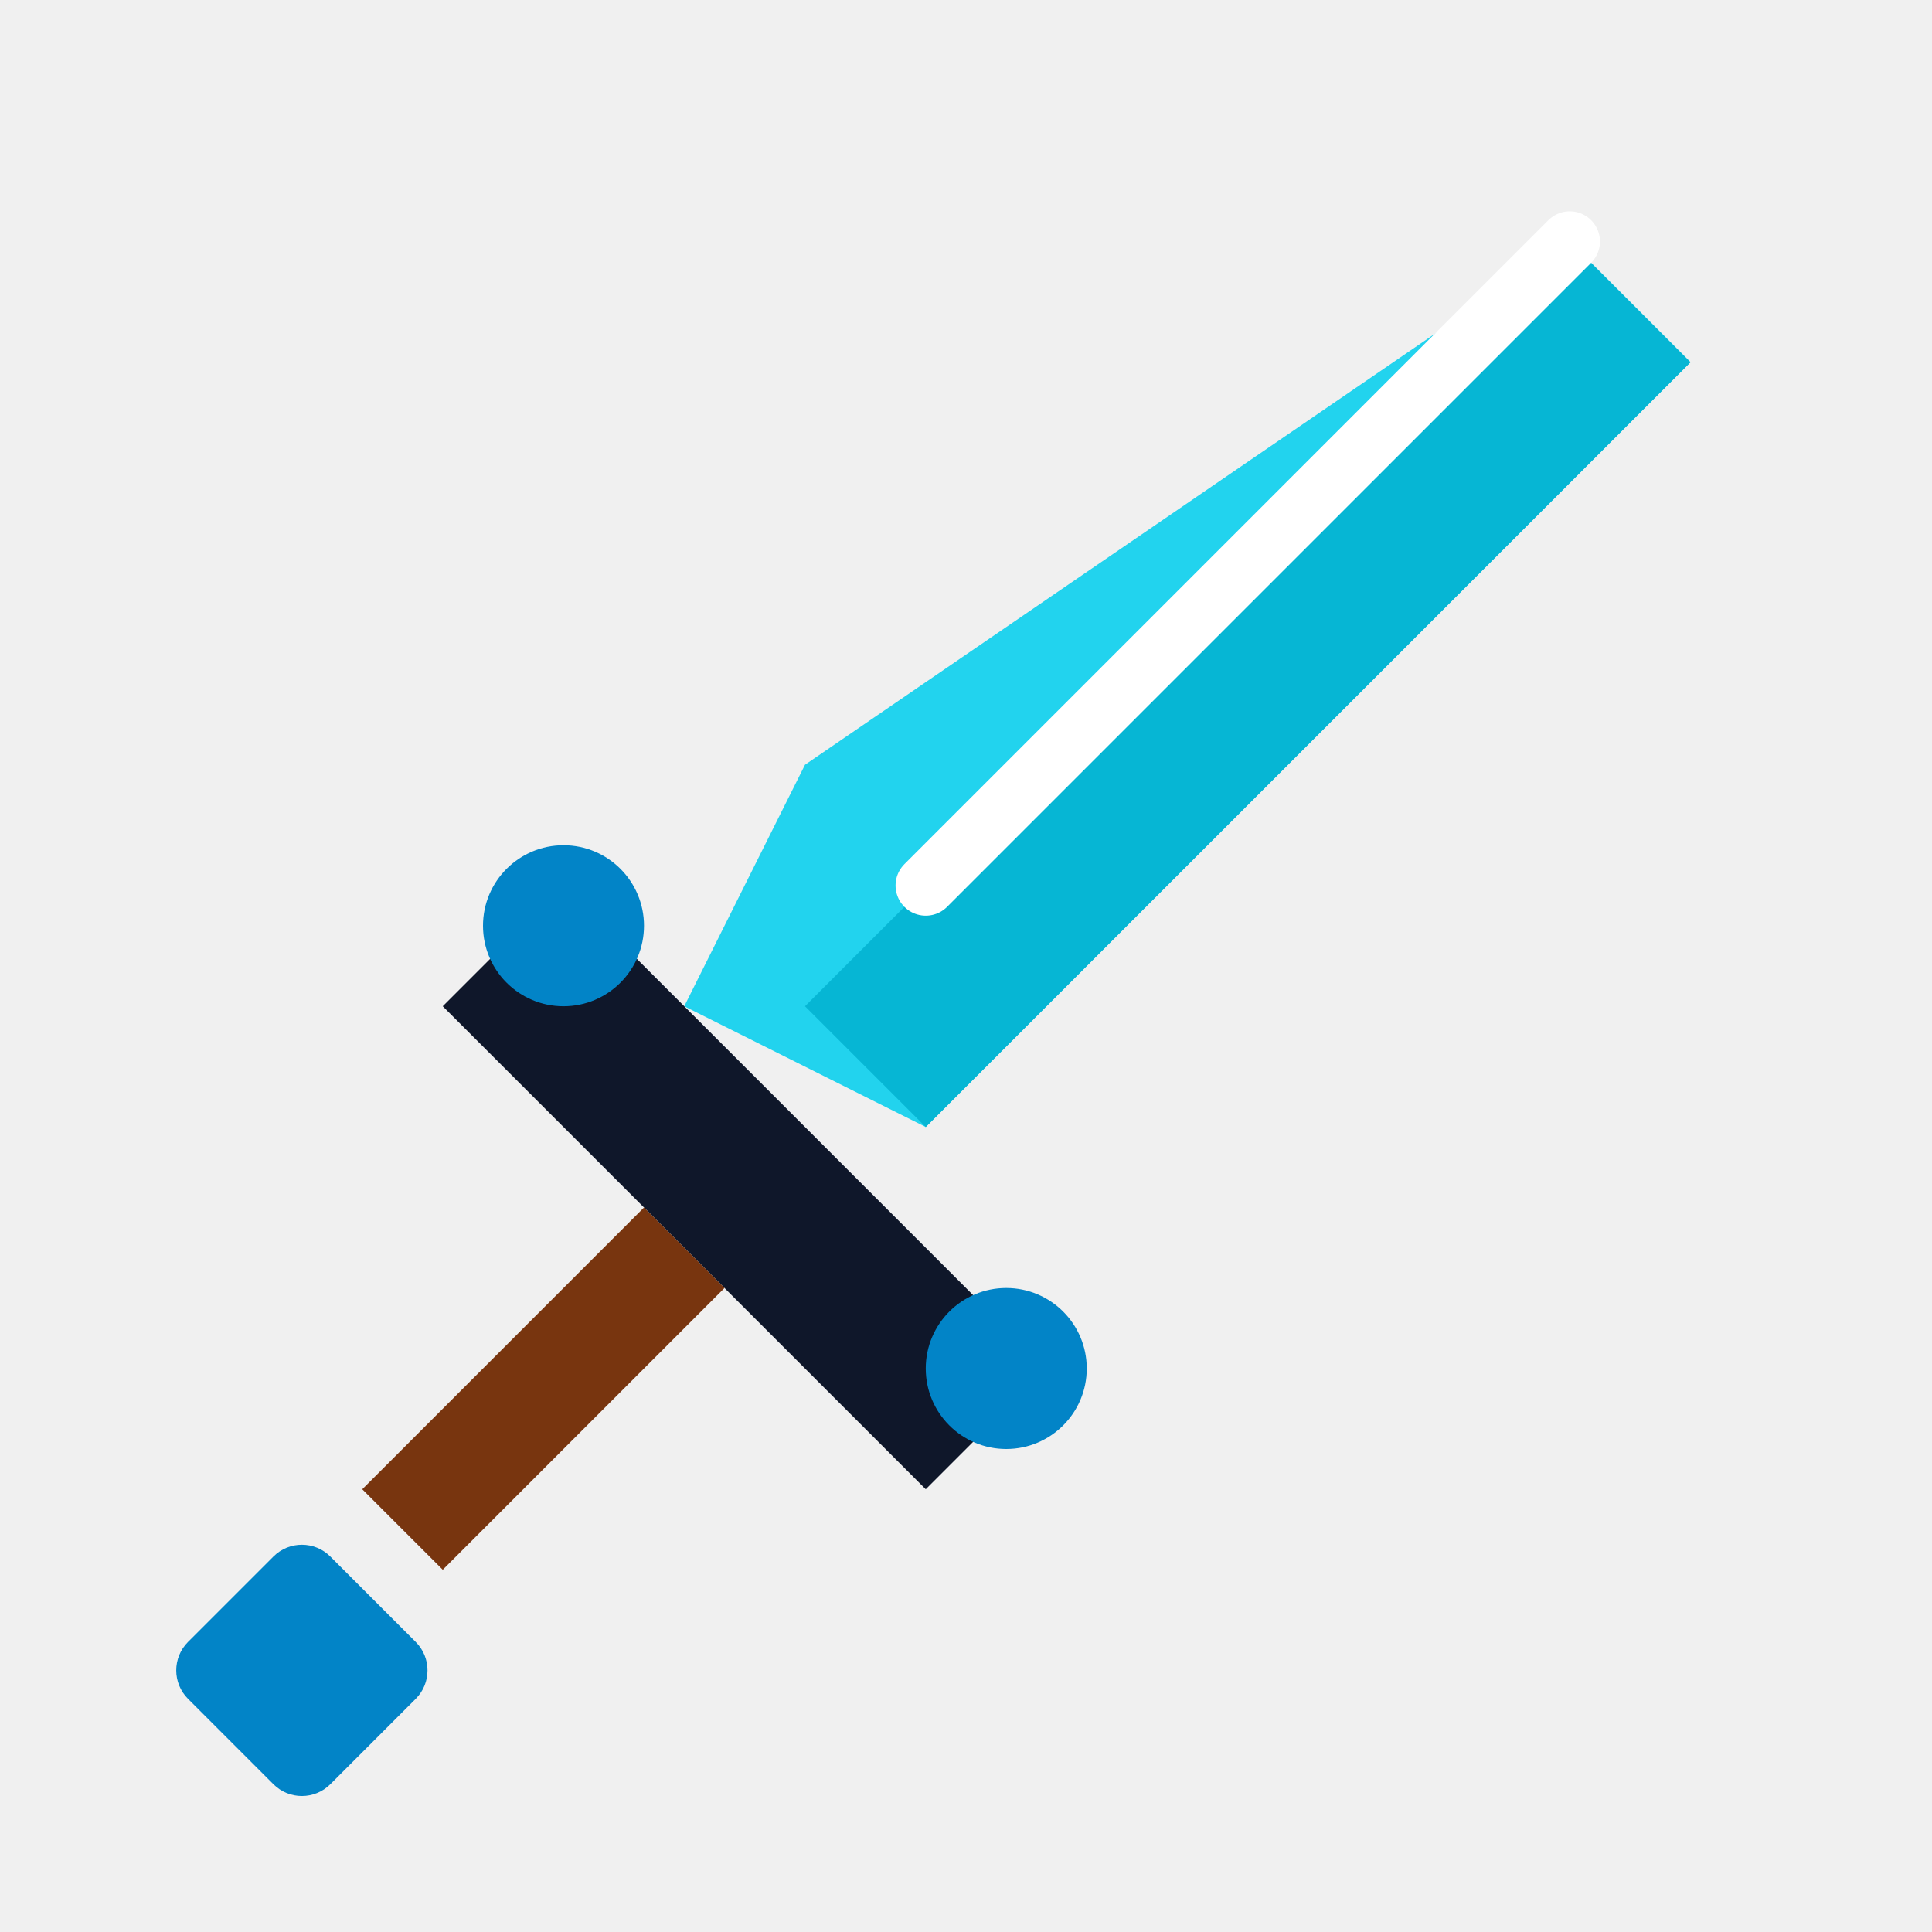
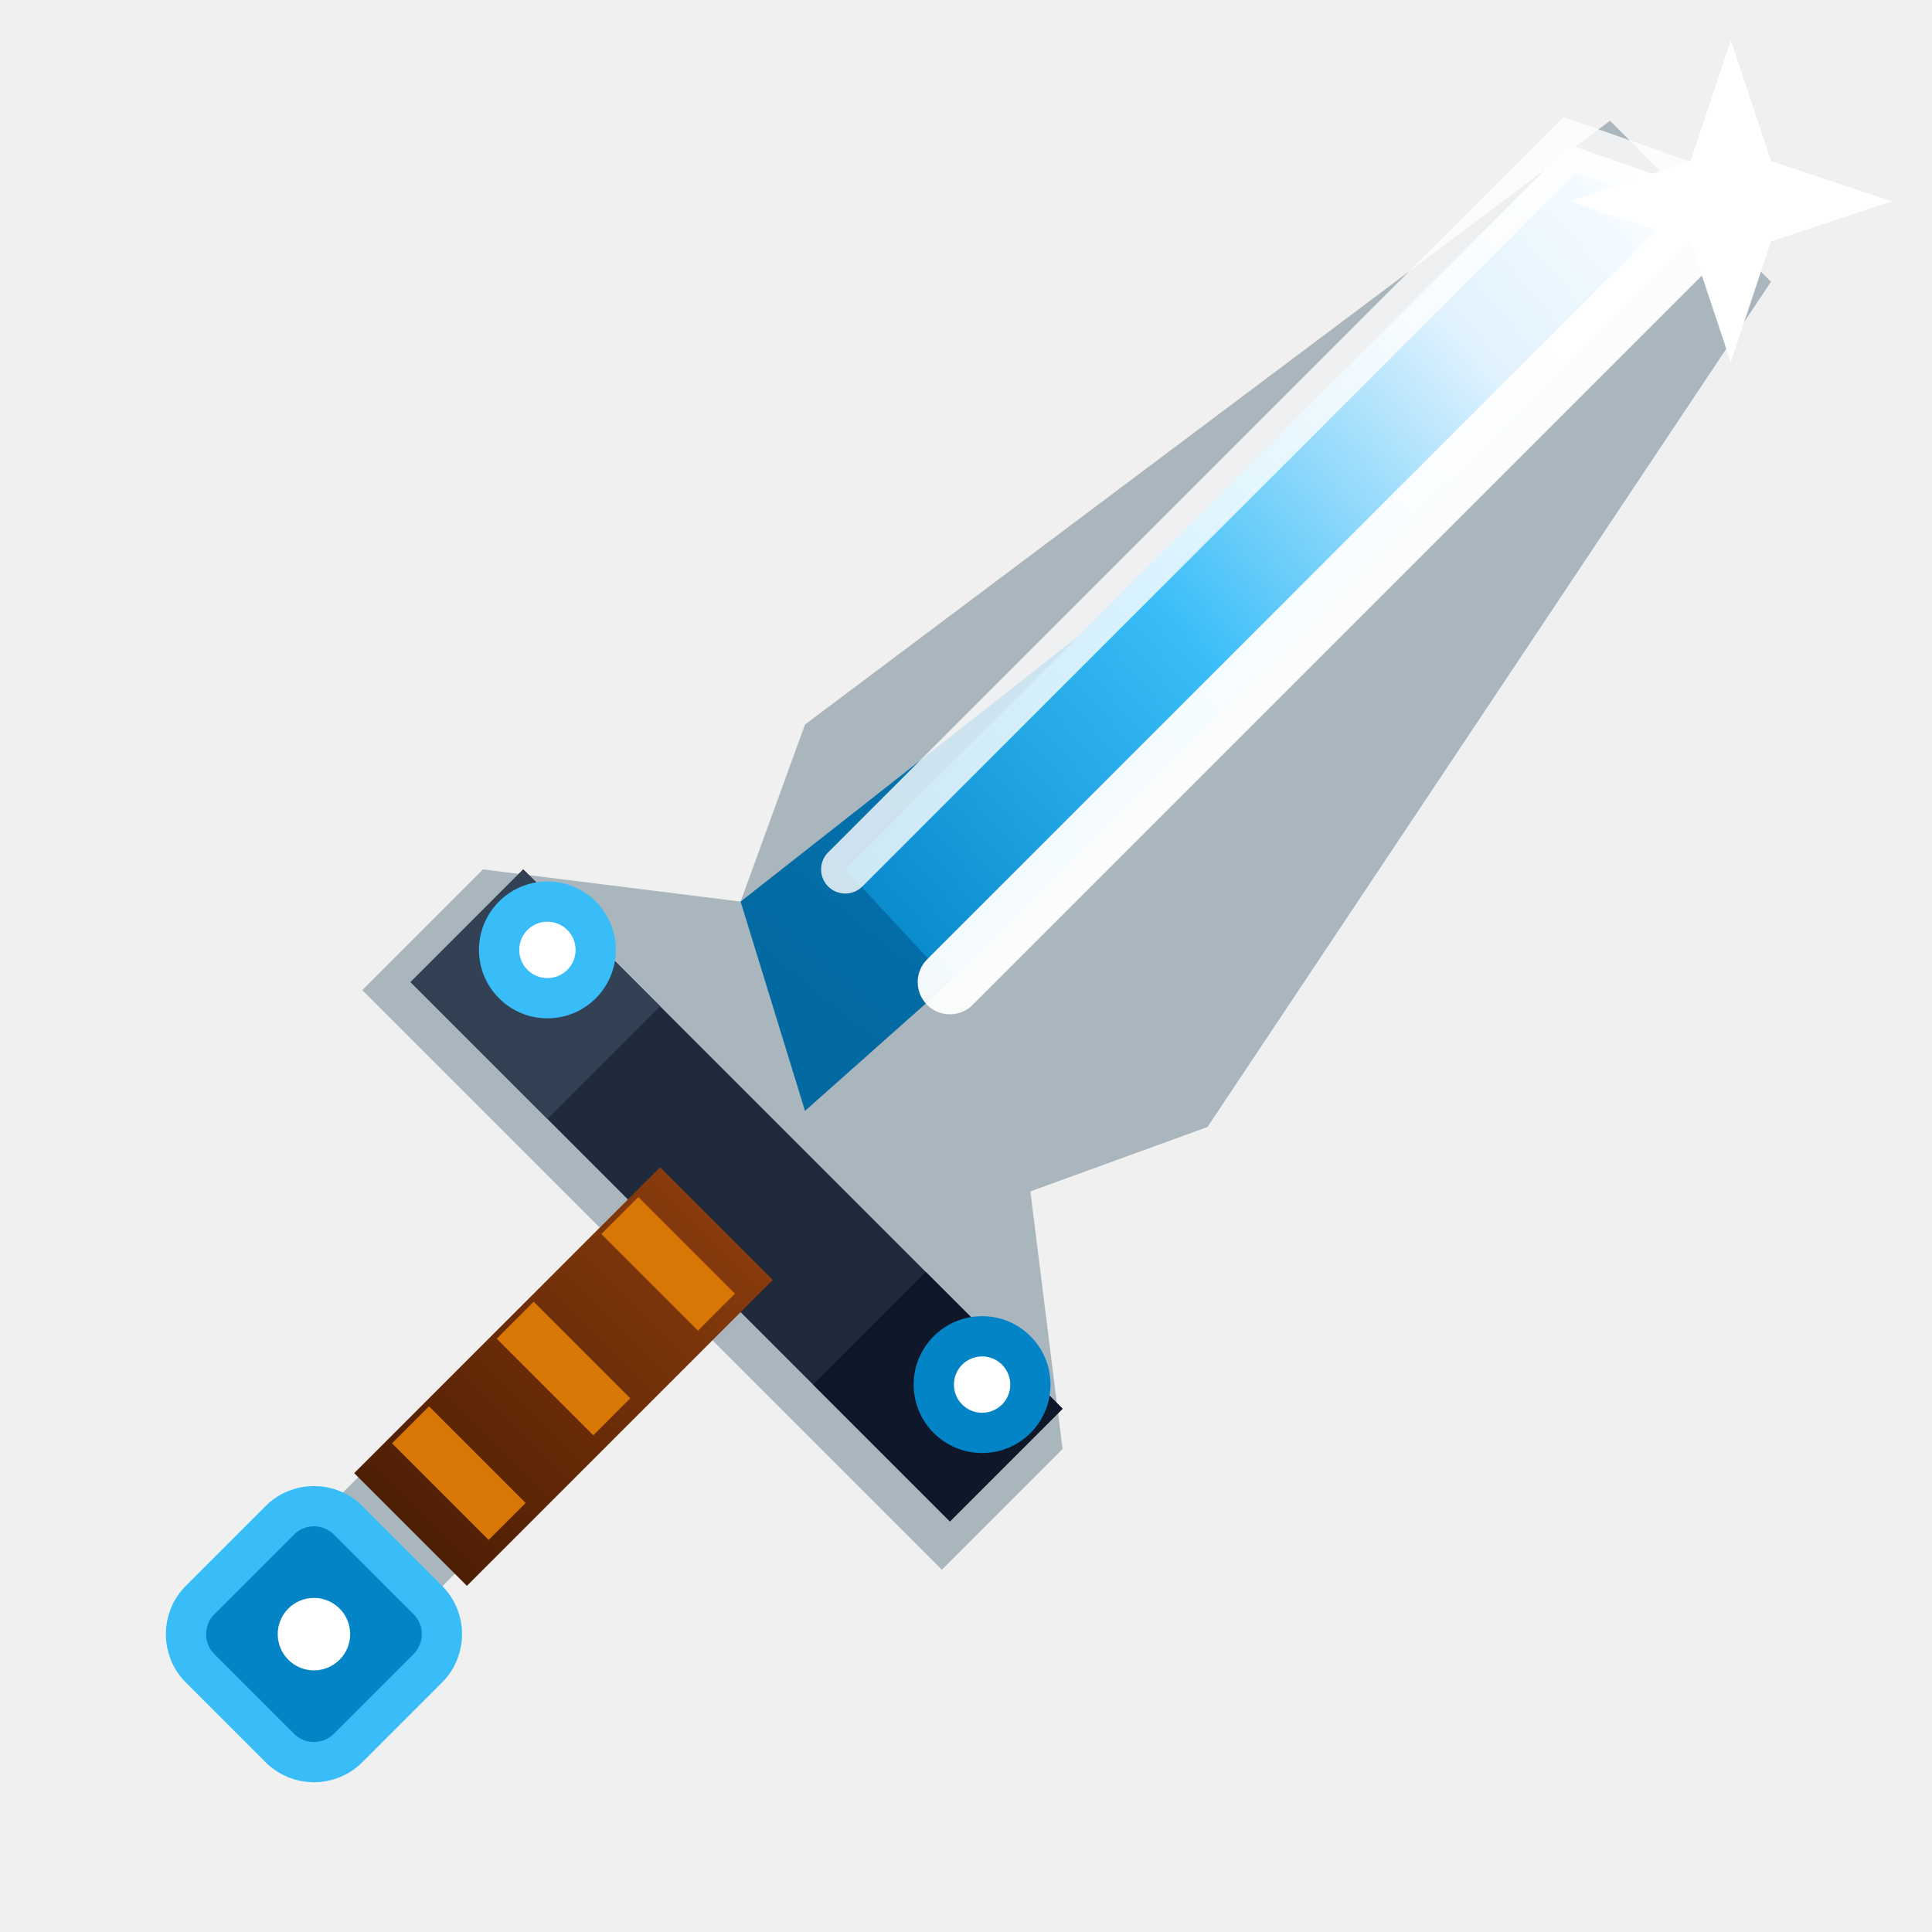
<svg xmlns="http://www.w3.org/2000/svg" viewBox="0 0 24 24" fill="none">
-   <path d="M19.5 3L21 4.5L11.5 14L8.5 12.5L10 9.5L19.5 3Z" fill="#22D3EE" />
-   <path d="M19.5 3L21 4.5L11.5 14L10 12.5L19.5 3Z" fill="#06B6D4" />
-   <line x1="19.5" y1="3" x2="11.5" y2="11" stroke="#FFFFFF" stroke-width="0.75" stroke-linecap="round" />
-   <path d="M7 11L13 17L11.5 18.5L5.5 12.5L7 11Z" fill="#0F172A" />
-   <circle cx="7" cy="11.5" r="1" fill="#0284C7" />
-   <circle cx="12.5" cy="17" r="1" fill="#0284C7" />
-   <path d="M8 15L9 16L5.5 19.5L4.5 18.5L8 15Z" fill="#78350F" />
-   <rect x="2.5" y="19.5" width="2.5" height="2.5" rx="0.5" transform="rotate(-45 3.75 20.75)" fill="#0284C7" />
+   <defs>
+     <linearGradient id="sw-blade-lit" x1="21.5" y1="2.5" x2="10.5" y2="12" gradientUnits="userSpaceOnUse">
+       <stop offset="0%" stop-color="#FFFFFF" />
+       <stop offset="25%" stop-color="#E0F2FE" />
+       <stop offset="60%" stop-color="#38BDF8" />
+       <stop offset="100%" stop-color="#0284C7" />
+     </linearGradient>
+     <linearGradient id="sw-blade-shade" x1="21.5" y1="2.5" x2="12" y2="14" gradientUnits="userSpaceOnUse">
+       <stop offset="0%" stop-color="#38BDF8" />
+       <stop offset="40%" stop-color="#0284C7" />
+       <stop offset="100%" stop-color="#0369A1" />
+     </linearGradient>
+     <linearGradient id="sw-grip" x1="9" y1="14" x2="4" y2="19" gradientUnits="userSpaceOnUse">
+       <stop offset="0%" stop-color="#92400E" />
+       <stop offset="100%" stop-color="#451A03" />
+     </linearGradient>
+   </defs>
+   <path d="M21.5 3L20 1.5L10 9L9.2 11.2L6 10.8L4.5 12.3L7.5 15.3L4 18.8L5.2 20L8.7 16.5L11.7 19.5L13.2 18L12.8 14.8L15 14L22 3.5L21.5 3Z" fill="#082F49" opacity="0.3" />
+   <path d="M21.5 2.5L11.8 12.2L10 13.8L9.2 11.2L19 3.5L21.5 2.5Z" fill="url(#sw-blade-shade)" />
+   <path d="M21.5 2.5L19.5 1.8L10.5 10.8L11.8 12.2L21.5 2.5Z" fill="url(#sw-blade-lit)" />
+   <line x1="21.5" y1="2.5" x2="11.8" y2="12.2" stroke="#FFFFFF" stroke-width="0.8" stroke-linecap="round" opacity="0.95" />
+   <path d="M21.5 2.5L19.5 1.8L10.5 10.8" stroke="#FFFFFF" stroke-width="0.6" stroke-linecap="round" opacity="0.8" />
+   <path d="M6.5 10.8L13.2 17.5L11.8 18.9L5.1 12.2L6.5 10.8Z" fill="#1E293B" />
+   <path d="M6.5 10.8L5.1 12.2L6.8 13.9L8.2 12.5L6.5 10.8Z" fill="#334155" />
+   <path d="M13.2 17.5L11.8 18.9L10.1 17.2L11.5 15.8L13.2 17.5Z" fill="#0F172A" />
+   <circle cx="6.8" cy="11.8" r="0.85" fill="#38BDF8" />
+   <circle cx="6.8" cy="11.8" r="0.35" fill="#FFFFFF" />
+   <circle cx="12.2" cy="17.2" r="0.85" fill="#0284C7" />
+   <circle cx="12.2" cy="17.2" r="0.35" fill="#FFFFFF" />
+   <path d="M8.2 14.5L9.6 15.9L5.8 19.7L4.4 18.3L8.2 14.5Z" fill="url(#sw-grip)" />
+   <line x1="7.7" y1="15.1" x2="8.9" y2="16.3" stroke="#D97706" stroke-width="0.65" />
+   <line x1="6.4" y1="16.4" x2="7.6" y2="17.6" stroke="#D97706" stroke-width="0.65" />
+   <line x1="5.1" y1="17.7" x2="6.3" y2="18.9" stroke="#D97706" stroke-width="0.65" />
+   <rect x="2.6" y="19" width="2.6" height="2.6" rx="0.6" transform="rotate(-45 3.9 20.3)" fill="#0284C7" stroke="#38BDF8" stroke-width="0.5" />
+   <circle cx="3.9" cy="20.3" r="0.45" fill="#FFFFFF" />
+   <path d="M21.5 0.5L22 2L23.5 2.5L22 3L21.5 4.5L21 3L19.5 2.5L21 2Z" fill="#FFFFFF" />
</svg>
